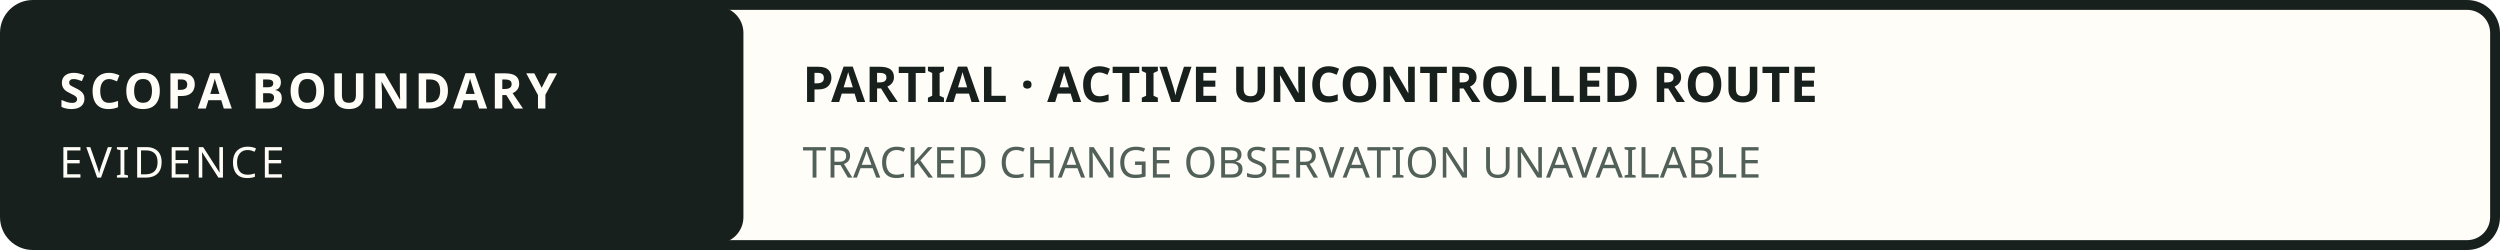
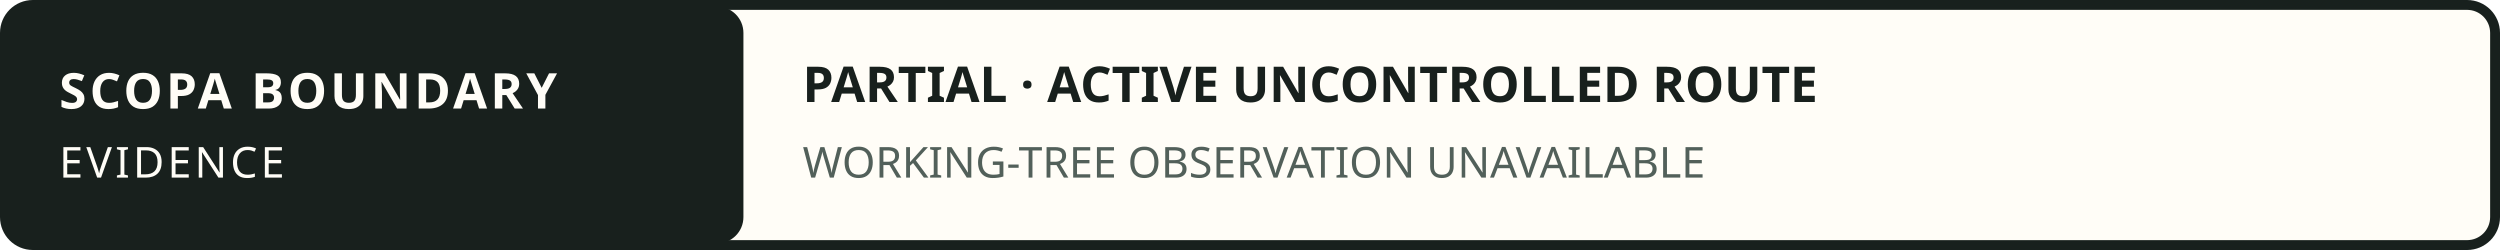
<svg xmlns="http://www.w3.org/2000/svg" role="img" aria-labelledby="scopa-badge-title scopa-badge-description" viewBox="0 0 760 76" width="760" height="76" data-source-map-sha256="85fc56d988e24cfe34ae44e8b37a2795a0da69ba02c46811423660d86f8715ea">
  <rect width="760" height="76" rx="10" fill="#18201d" />
  <rect x="2" y="2" width="756" height="72" rx="8" fill="#fffdf7" stroke="#18201d" stroke-width="2" />
  <rect x="2" y="2" width="224" height="72" rx="8" fill="#18201d" />
  <text x="18" y="33" fill="#fffdf7" font-family="ui-sans-serif,system-ui,sans-serif" font-size="15" font-weight="700" letter-spacing="1">SCOPA BOUNDARY</text>
  <text x="18" y="54" fill="#fffdf7" font-family="ui-sans-serif,system-ui,sans-serif" font-size="13" letter-spacing="1">EVIDENCE</text>
  <text x="244" y="31" fill="#18201d" font-family="ui-sans-serif,system-ui,sans-serif" font-size="15" font-weight="700">PARTIAL · ACTIVE UNCONTROLLED ROUTE</text>
-   <text x="244" y="54" fill="#52605a" font-family="ui-sans-serif,system-ui,sans-serif" font-size="13">TRACKED CHANGE OBSERVATION UNAVAILABLE</text>
+   <text x="244" y="54" fill="#52605a" font-family="ui-sans-serif,system-ui,sans-serif" font-size="13">WORKING-TREE OBSERVATION UNAVAILABLE</text>
</svg>
